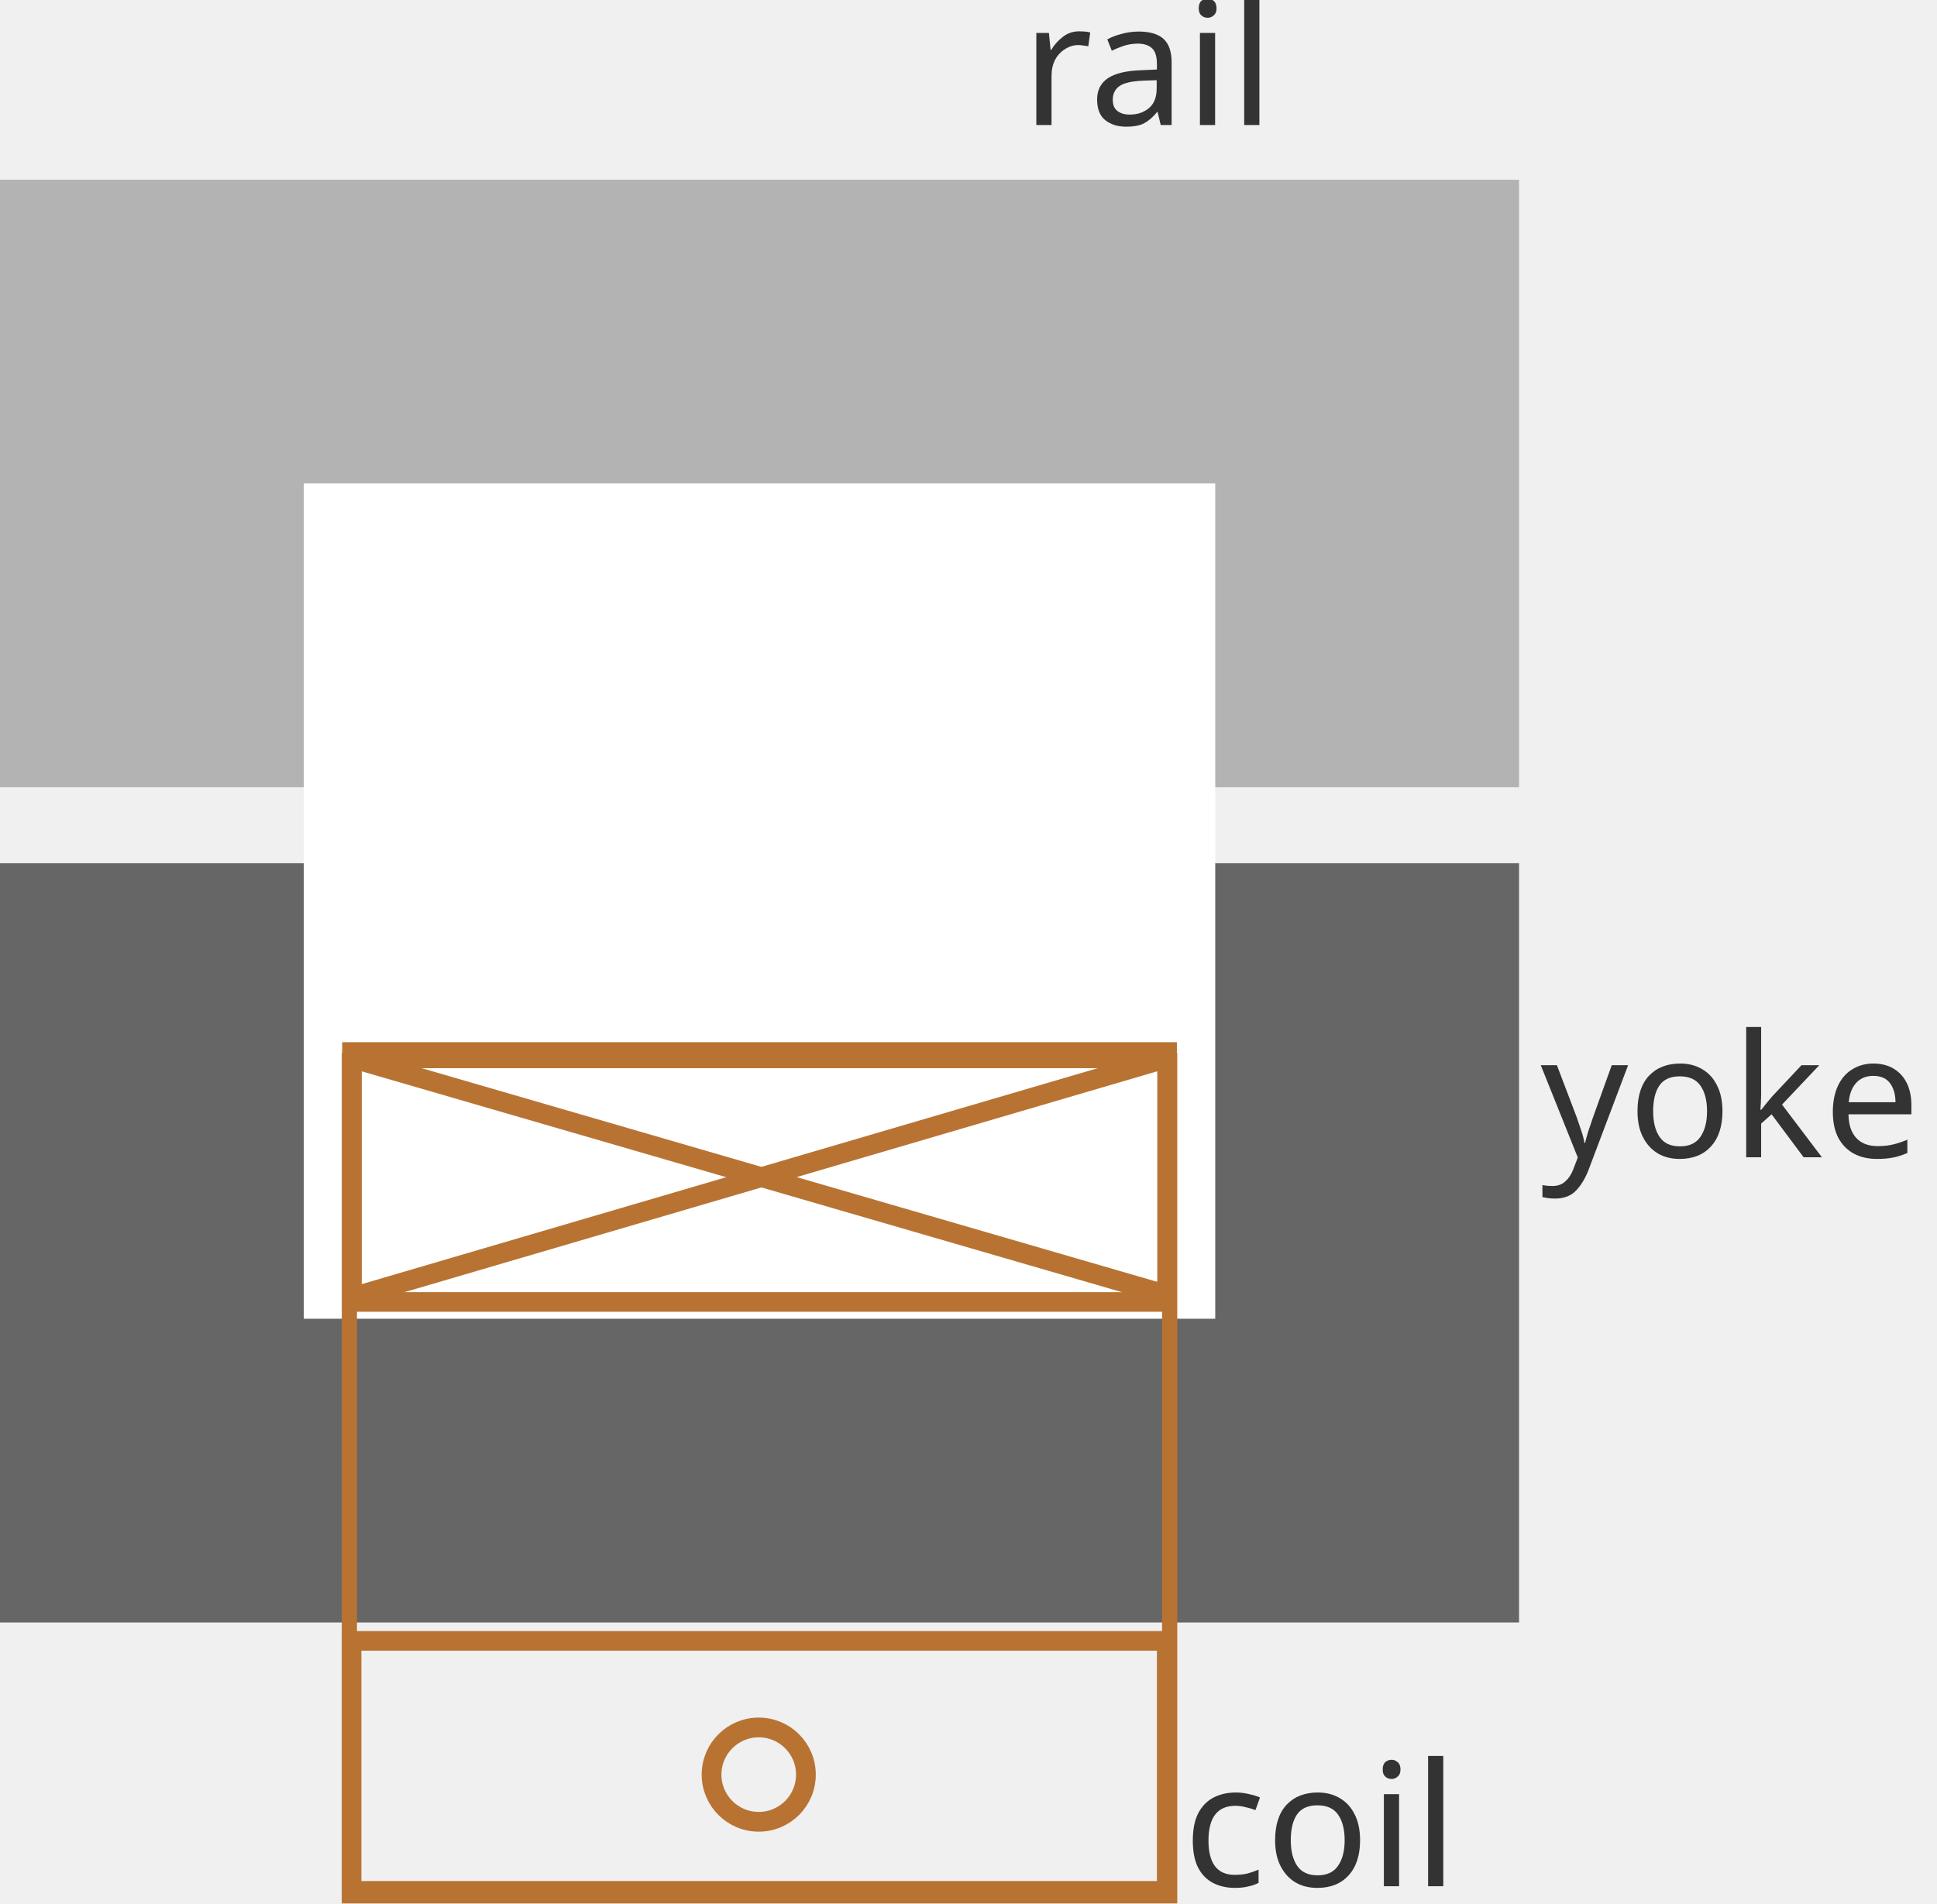
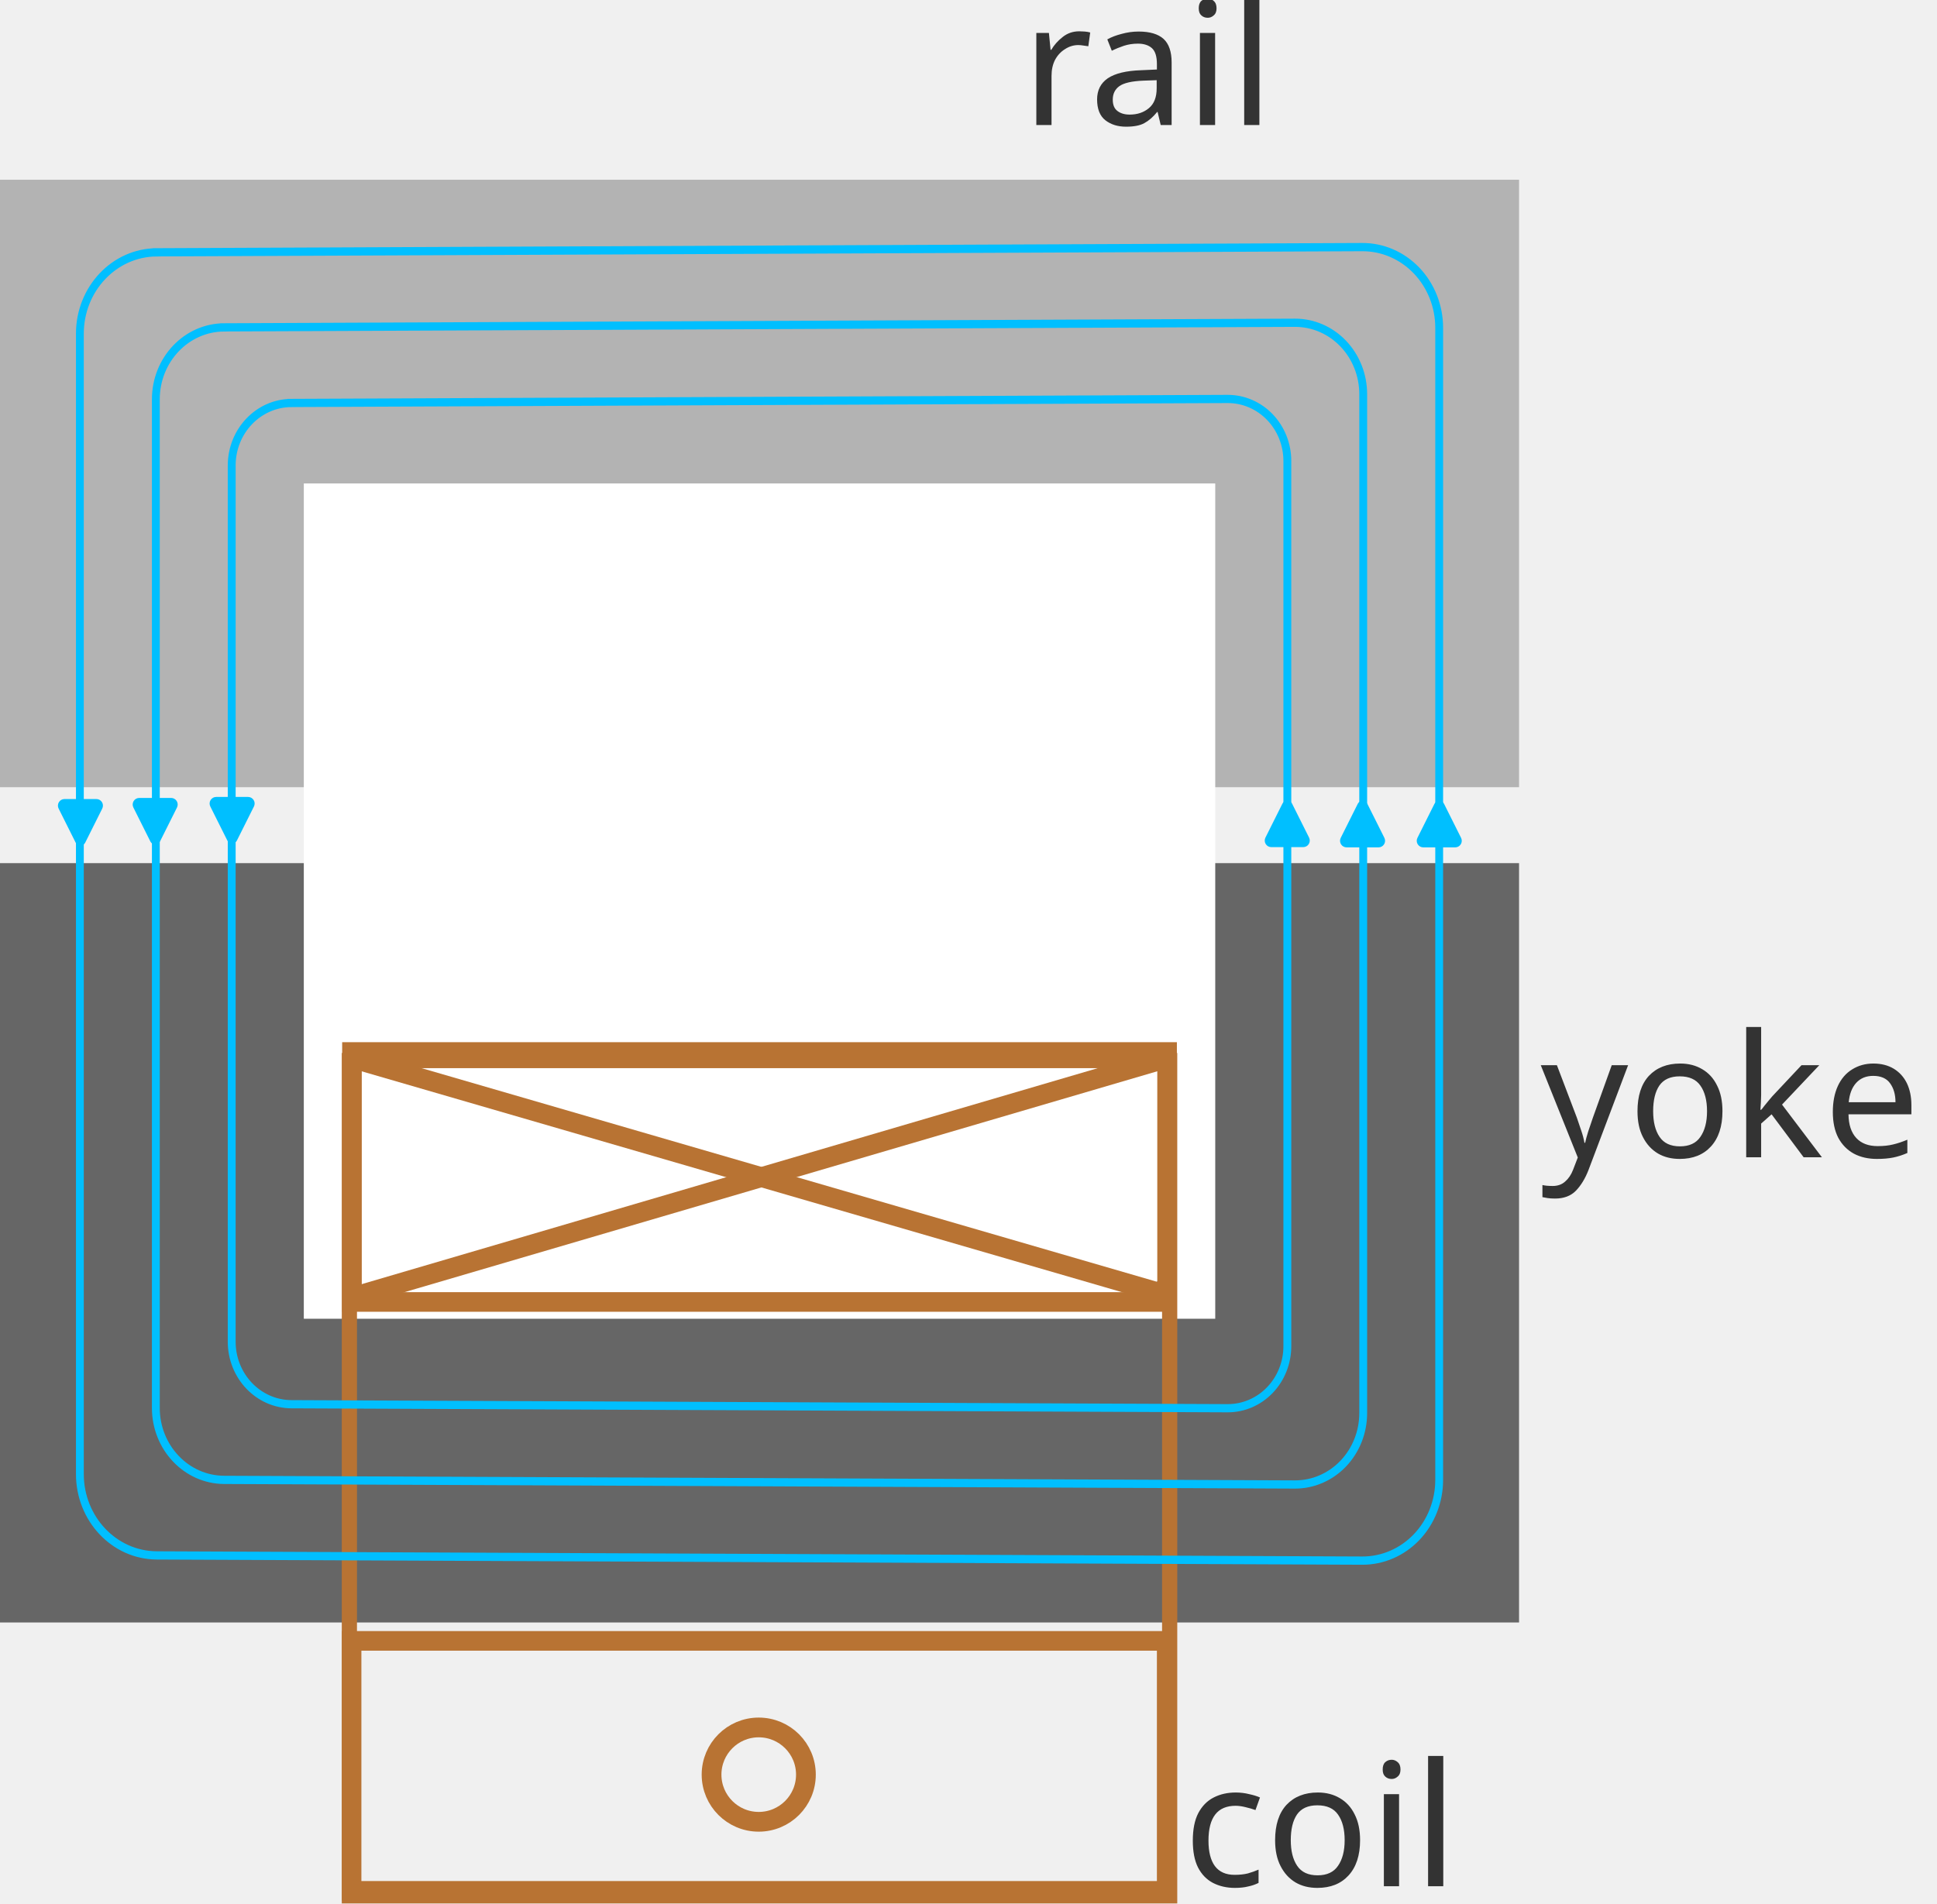
<svg xmlns="http://www.w3.org/2000/svg" xmlns:xlink="http://www.w3.org/1999/xlink" width="127.514mm" height="125.335mm" viewBox="0 0 127.514 125.335" version="1.1" id="svg1">
  <defs id="defs1">
+     <marker style="overflow:visible" id="RoundedArrow" refX="0" refY="0" orient="auto-start-reverse" markerWidth="0.5" markerHeight="0.5" viewBox="0 0 1 1" preserveAspectRatio="xMidYMid" markerUnits="userSpaceOnUse">
+       <path transform="scale(0.7)" d="m -0.211,-4.106 6.422,3.211 a 1,1 90 0 1 0,1.789 L -0.211,4.106 A 1.236,1.236 31.717 0 1 -2,3 v -6 a 1.236,1.236 148.283 0 1 1.789,-1.106 z" style="fill:context-stroke;fill-rule:evenodd;stroke:none" id="path8" />
+     </marker>
    <pattern xlink:href="#pattern6531" id="pattern22" patternTransform="matrix(0.9854786,0,0,1.000554,1067.016,390.4234)" />
    <pattern patternUnits="userSpaceOnUse" width="86.805" height="86.805" patternTransform="translate(1081.412,390.2657)" id="pattern6531">
      <rect style="opacity:1;fill:none;stroke:#000000;stroke-width:1;stroke-linecap:square;stroke-linejoin:miter;stroke-dasharray:none;paint-order:stroke markers fill;stop-color:#000000" id="rect5696-4" width="85.805" height="85.805" x="0.5" y="0.5" />
      <ellipse style="opacity:1;fill:none;stroke:#000000;stroke-width:1;stroke-linecap:square;stroke-linejoin:miter;stroke-dasharray:none;paint-order:stroke markers fill;stop-color:#000000" id="path6529" cx="43.403" cy="43.403" rx="42.903" ry="42.903" />
    </pattern>
    <linearGradient id="swatch16">
      <stop style="stop-color:#000000;stop-opacity:1;" offset="0" id="stop16" />
    </linearGradient>
    <clipPath clipPathUnits="userSpaceOnUse" id="clipPath27">
      <rect style="fill:none;stroke:#000000;stroke-width:1;stroke-linecap:butt;stroke-linejoin:bevel;paint-order:stroke markers fill;stop-color:#000000" id="rect28-6" width="46.161" height="39.922" x="86.574" y="420.063" />
    </clipPath>
    <clipPath clipPathUnits="userSpaceOnUse" id="clipPath15">
      <rect style="fill:none;stroke:#000000;stroke-linecap:butt;stroke-linejoin:bevel;paint-order:stroke markers fill;stop-color:#000000" id="rect15-7" width="45.034" height="38.956" x="262.483" y="121.001" />
    </clipPath>
    <linearGradient id="swatch7">
      <stop style="stop-color:#000000;stop-opacity:1;" offset="0" id="stop8" />
    </linearGradient>
    <linearGradient id="swatch1">
      <stop style="stop-color:#de8787;stop-opacity:1;" offset="0" id="stop1" />
    </linearGradient>
+     <marker style="overflow:visible" id="RoundedArrow-3" refX="0" refY="0" orient="auto-start-reverse" markerWidth="0.5" markerHeight="0.5" viewBox="0 0 1 1" preserveAspectRatio="xMidYMid" markerUnits="userSpaceOnUse">
+       <path transform="scale(0.7)" d="m -0.211,-4.106 6.422,3.211 a 1,1 90 0 1 0,1.789 L -0.211,4.106 A 1.236,1.236 31.717 0 1 -2,3 v -6 a 1.236,1.236 148.283 0 1 1.789,-1.106 z" style="fill:context-stroke;fill-rule:evenodd;stroke:none" id="path8-6" />
+     </marker>
+     <marker style="overflow:visible" id="RoundedArrow-8" refX="0" refY="0" orient="auto-start-reverse" markerWidth="0.5" markerHeight="0.5" viewBox="0 0 1 1" preserveAspectRatio="xMidYMid" markerUnits="userSpaceOnUse">
+       <path transform="scale(0.7)" d="m -0.211,-4.106 6.422,3.211 a 1,1 90 0 1 0,1.789 L -0.211,4.106 A 1.236,1.236 31.717 0 1 -2,3 v -6 a 1.236,1.236 148.283 0 1 1.789,-1.106 z" style="fill:context-stroke;fill-rule:evenodd;stroke:none" id="path8-7" />
+     </marker>
  </defs>
  <g id="layer1" transform="translate(-40,-28.16531)">
    <rect style="fill:#b3b3b3;stroke-width:0.265" id="rect1" width="100" height="40" x="40" y="40" />
    <rect style="fill:#666666;stroke-width:0.234" id="rect3" width="100" height="50" x="40" y="85" />
    <rect style="fill:#ffffff;stroke-width:0.439" id="rect2" width="60" height="55" x="60" y="60" />
    <rect style="opacity:1;fill:none;fill-opacity:1;stroke:#b87333;stroke-width:1;stroke-dasharray:none;stroke-opacity:1" id="rect4" width="54" height="55" x="63" y="98" />
    <rect style="fill:url(#pattern22);stroke:#b87333;stroke-width:1.291;stroke-dasharray:none;stroke-opacity:1" id="rect4-3" width="53.66" height="16.46" x="63.17" y="97.435" />
    <rect style="fill:none;fill-opacity:1;stroke:#b87333;stroke-width:1.291;stroke-dasharray:none;stroke-opacity:1" id="rect4-3-1" width="53.66" height="16.46" x="63.145" y="136.211" />
    <text xml:space="preserve" style="font-style:normal;font-variant:normal;font-weight:normal;font-stretch:normal;font-size:11.289px;font-family:'Adwaita Sans';-inkscape-font-specification:'Adwaita Sans';text-align:start;writing-mode:lr-tb;direction:ltr;text-anchor:start;fill:#333333;stroke-width:0.265" x="107.269" y="36.4" id="text9">
      <tspan id="tspan9" style="font-style:normal;font-variant:normal;font-weight:normal;font-stretch:normal;font-size:11.289px;font-family:NewComputerModern;-inkscape-font-specification:NewComputerModern;stroke-width:0.265" x="107.269" y="36.4">rail</tspan>
    </text>
    <text xml:space="preserve" style="font-style:normal;font-variant:normal;font-weight:normal;font-stretch:normal;font-size:11.289px;font-family:'Adwaita Sans';-inkscape-font-specification:'Adwaita Sans';text-align:start;writing-mode:lr-tb;direction:ltr;text-anchor:start;fill:#333333;stroke-width:0.265" x="141.414" y="104.37" id="text10">
      <tspan id="tspan10" style="font-style:normal;font-variant:normal;font-weight:normal;font-stretch:normal;font-size:11.289px;font-family:NewComputerModern;-inkscape-font-specification:NewComputerModern;stroke-width:0.265" x="141.414" y="104.37">yoke  </tspan>
    </text>
    <text xml:space="preserve" style="font-style:normal;font-variant:normal;font-weight:normal;font-stretch:normal;font-size:11.289px;font-family:NewComputerModern;-inkscape-font-specification:NewComputerModern;text-align:start;writing-mode:lr-tb;direction:ltr;text-anchor:start;fill:#333333;stroke-width:0.265" x="117.899" y="152.367" id="text11">
      <tspan id="tspan11" style="stroke-width:0.265;-inkscape-font-specification:NewComputerModern;font-family:NewComputerModern;font-weight:normal;font-style:normal;font-stretch:normal;font-variant:normal" x="117.899" y="152.367">coil</tspan>
    </text>
    <path style="opacity:1;fill:none;stroke:#b87333;stroke-width:1.3;stroke-dasharray:none;stroke-opacity:1" d="M 63.085,97.82 117.243,113.556" id="path22" />
    <path style="opacity:1;fill:none;stroke:#b87333;stroke-width:1.3;stroke-dasharray:none;stroke-opacity:1" d="M 63.005,113.636 117.163,97.74" id="path23" />
    <circle style="opacity:1;fill:none;stroke:#b87333;stroke-width:1.3;stroke-dasharray:none;stroke-opacity:1" id="path24" cx="89.948" cy="145.018" r="3.106" />
+     <path style="fill:none;stroke:#00bfff;stroke-width:0.527;stroke-dasharray:none;stroke-opacity:1" d="m 58.19,55.081 62.661,-0.257 a 3.984,3.984 44.883 0 1 4,3.984 v 56.869 a 3.984,3.984 135.117 0 1 -4,3.984 l -62.661,-0.257 a 4.016,4.016 45.117 0 1 -4,-4.016 l 0,-56.29 a 4.016,4.016 134.883 0 1 4,-4.016 z" id="path1" transform="matrix(0.9834763,0,0,1.024981,1.958815,-1.758355)" />
+     <path style="fill:none;stroke:#00bfff;stroke-width:0.459;stroke-dasharray:none;stroke-opacity:1" d="m 58.19,55.081 62.661,-0.257 a 3.984,3.984 44.883 0 1 4,3.984 v 56.869 a 3.984,3.984 135.117 0 1 -4,3.984 l -62.661,-0.257 a 4.016,4.016 45.117 0 1 -4,-4.016 l 0,-56.29 a 4.016,4.016 134.883 0 1 4,-4.016 z" id="path1-5" transform="matrix(1.124836,0,0,1.17982,-10.69576,-15.26479)" />
+     <path style="fill:none;stroke:#00bfff;stroke-width:0.407;stroke-dasharray:none;stroke-opacity:1" d="m 58.19,55.081 62.661,-0.257 a 3.984,3.984 44.883 0 1 4,3.984 v 56.869 a 3.984,3.984 135.117 0 1 -4,3.984 l -62.661,-0.257 a 4.016,4.016 45.117 0 1 -4,-4.016 l 0,-56.29 a 4.016,4.016 134.883 0 1 4,-4.016 z" id="path1-5-7" transform="matrix(1.266388,0,0,1.333968,-23.36726,-28.69745)" />
+     <path style="opacity:1;fill:none;stroke:#00bfff;stroke-width:0.026;stroke-miterlimit:3.8;stroke-dasharray:none;stroke-opacity:1;marker-start:url(#RoundedArrow)" d="m 124.741,83.246 v 0.254" id="path6" />
+     <path style="fill:none;stroke:#00bfff;stroke-width:0.026;stroke-miterlimit:3.8;stroke-dasharray:none;stroke-opacity:1;marker-start:url(#RoundedArrow-3)" d="m 129.698,83.262 v 0.254" id="path6-2" />
+     <path style="fill:none;stroke:#00bfff;stroke-width:0.026;stroke-miterlimit:3.8;stroke-dasharray:none;stroke-opacity:1;marker-start:url(#RoundedArrow-8)" d="m 134.747,83.262 v 0.254" id="path6-0" />
+     <g id="path6-28" style="opacity:1" transform="translate(-3.135082,1.146159)">
+       <path style="baseline-shift:baseline;display:inline;overflow:visible;vector-effect:none;fill:#00bfff;stroke-miterlimit:3.8;enable-background:accumulate;stop-color:#000000;stop-opacity:1" d="m 58.402,81.861 v 0.254 h 0.027 v -0.254 z" id="path9" />
+       <g id="g7">
+         <path d="m 59.853,80.121 -1.124,2.248 a 0.35,0.35 0 0 1 -0.626,0 l -1.124,-2.248 a 0.433,0.433 0 0 1 0.387,-0.626 h 2.1 a 0.433,0.433 0 0 1 0.387,0.626 z" style="baseline-shift:baseline;display:inline;overflow:visible;vector-effect:none;fill:#00bfff;fill-rule:evenodd;enable-background:accumulate;stop-color:#000000;stop-opacity:1" id="path7" />
+       </g>
+     </g>
+     <g id="path6-28-8" transform="translate(-8.200084,1.211582)">
+       <path style="baseline-shift:baseline;display:inline;overflow:visible;vector-effect:none;fill:#00bfff;stroke-miterlimit:3.8;enable-background:accumulate;stop-color:#000000;stop-opacity:1" d="m 58.402,81.861 v 0.254 h 0.027 v -0.254 z" id="path9-4" />
+       <g id="g7-5">
+         <path d="m 59.853,80.121 -1.124,2.248 a 0.35,0.35 0 0 1 -0.626,0 l -1.124,-2.248 a 0.433,0.433 0 0 1 0.387,-0.626 h 2.1 a 0.433,0.433 0 0 1 0.387,0.626 z" style="baseline-shift:baseline;display:inline;overflow:visible;vector-effect:none;fill:#00bfff;fill-rule:evenodd;enable-background:accumulate;stop-color:#000000;stop-opacity:1" id="path7-0" />
+       </g>
+     </g>
+     <g id="path6-28-6" transform="translate(-13.12093,1.284105)">
+       <path style="baseline-shift:baseline;display:inline;overflow:visible;vector-effect:none;fill:#00bfff;stroke-miterlimit:3.8;enable-background:accumulate;stop-color:#000000;stop-opacity:1" d="m 58.402,81.861 v 0.254 h 0.027 v -0.254 z" id="path9-3" />
+       <g id="g7-2">
+         <path d="m 59.853,80.121 -1.124,2.248 a 0.35,0.35 0 0 1 -0.626,0 l -1.124,-2.248 a 0.433,0.433 0 0 1 0.387,-0.626 h 2.1 a 0.433,0.433 0 0 1 0.387,0.626 z" style="baseline-shift:baseline;display:inline;overflow:visible;vector-effect:none;fill:#00bfff;fill-rule:evenodd;enable-background:accumulate;stop-color:#000000;stop-opacity:1" id="path7-06" />
+       </g>
+     </g>
  </g>
</svg>
